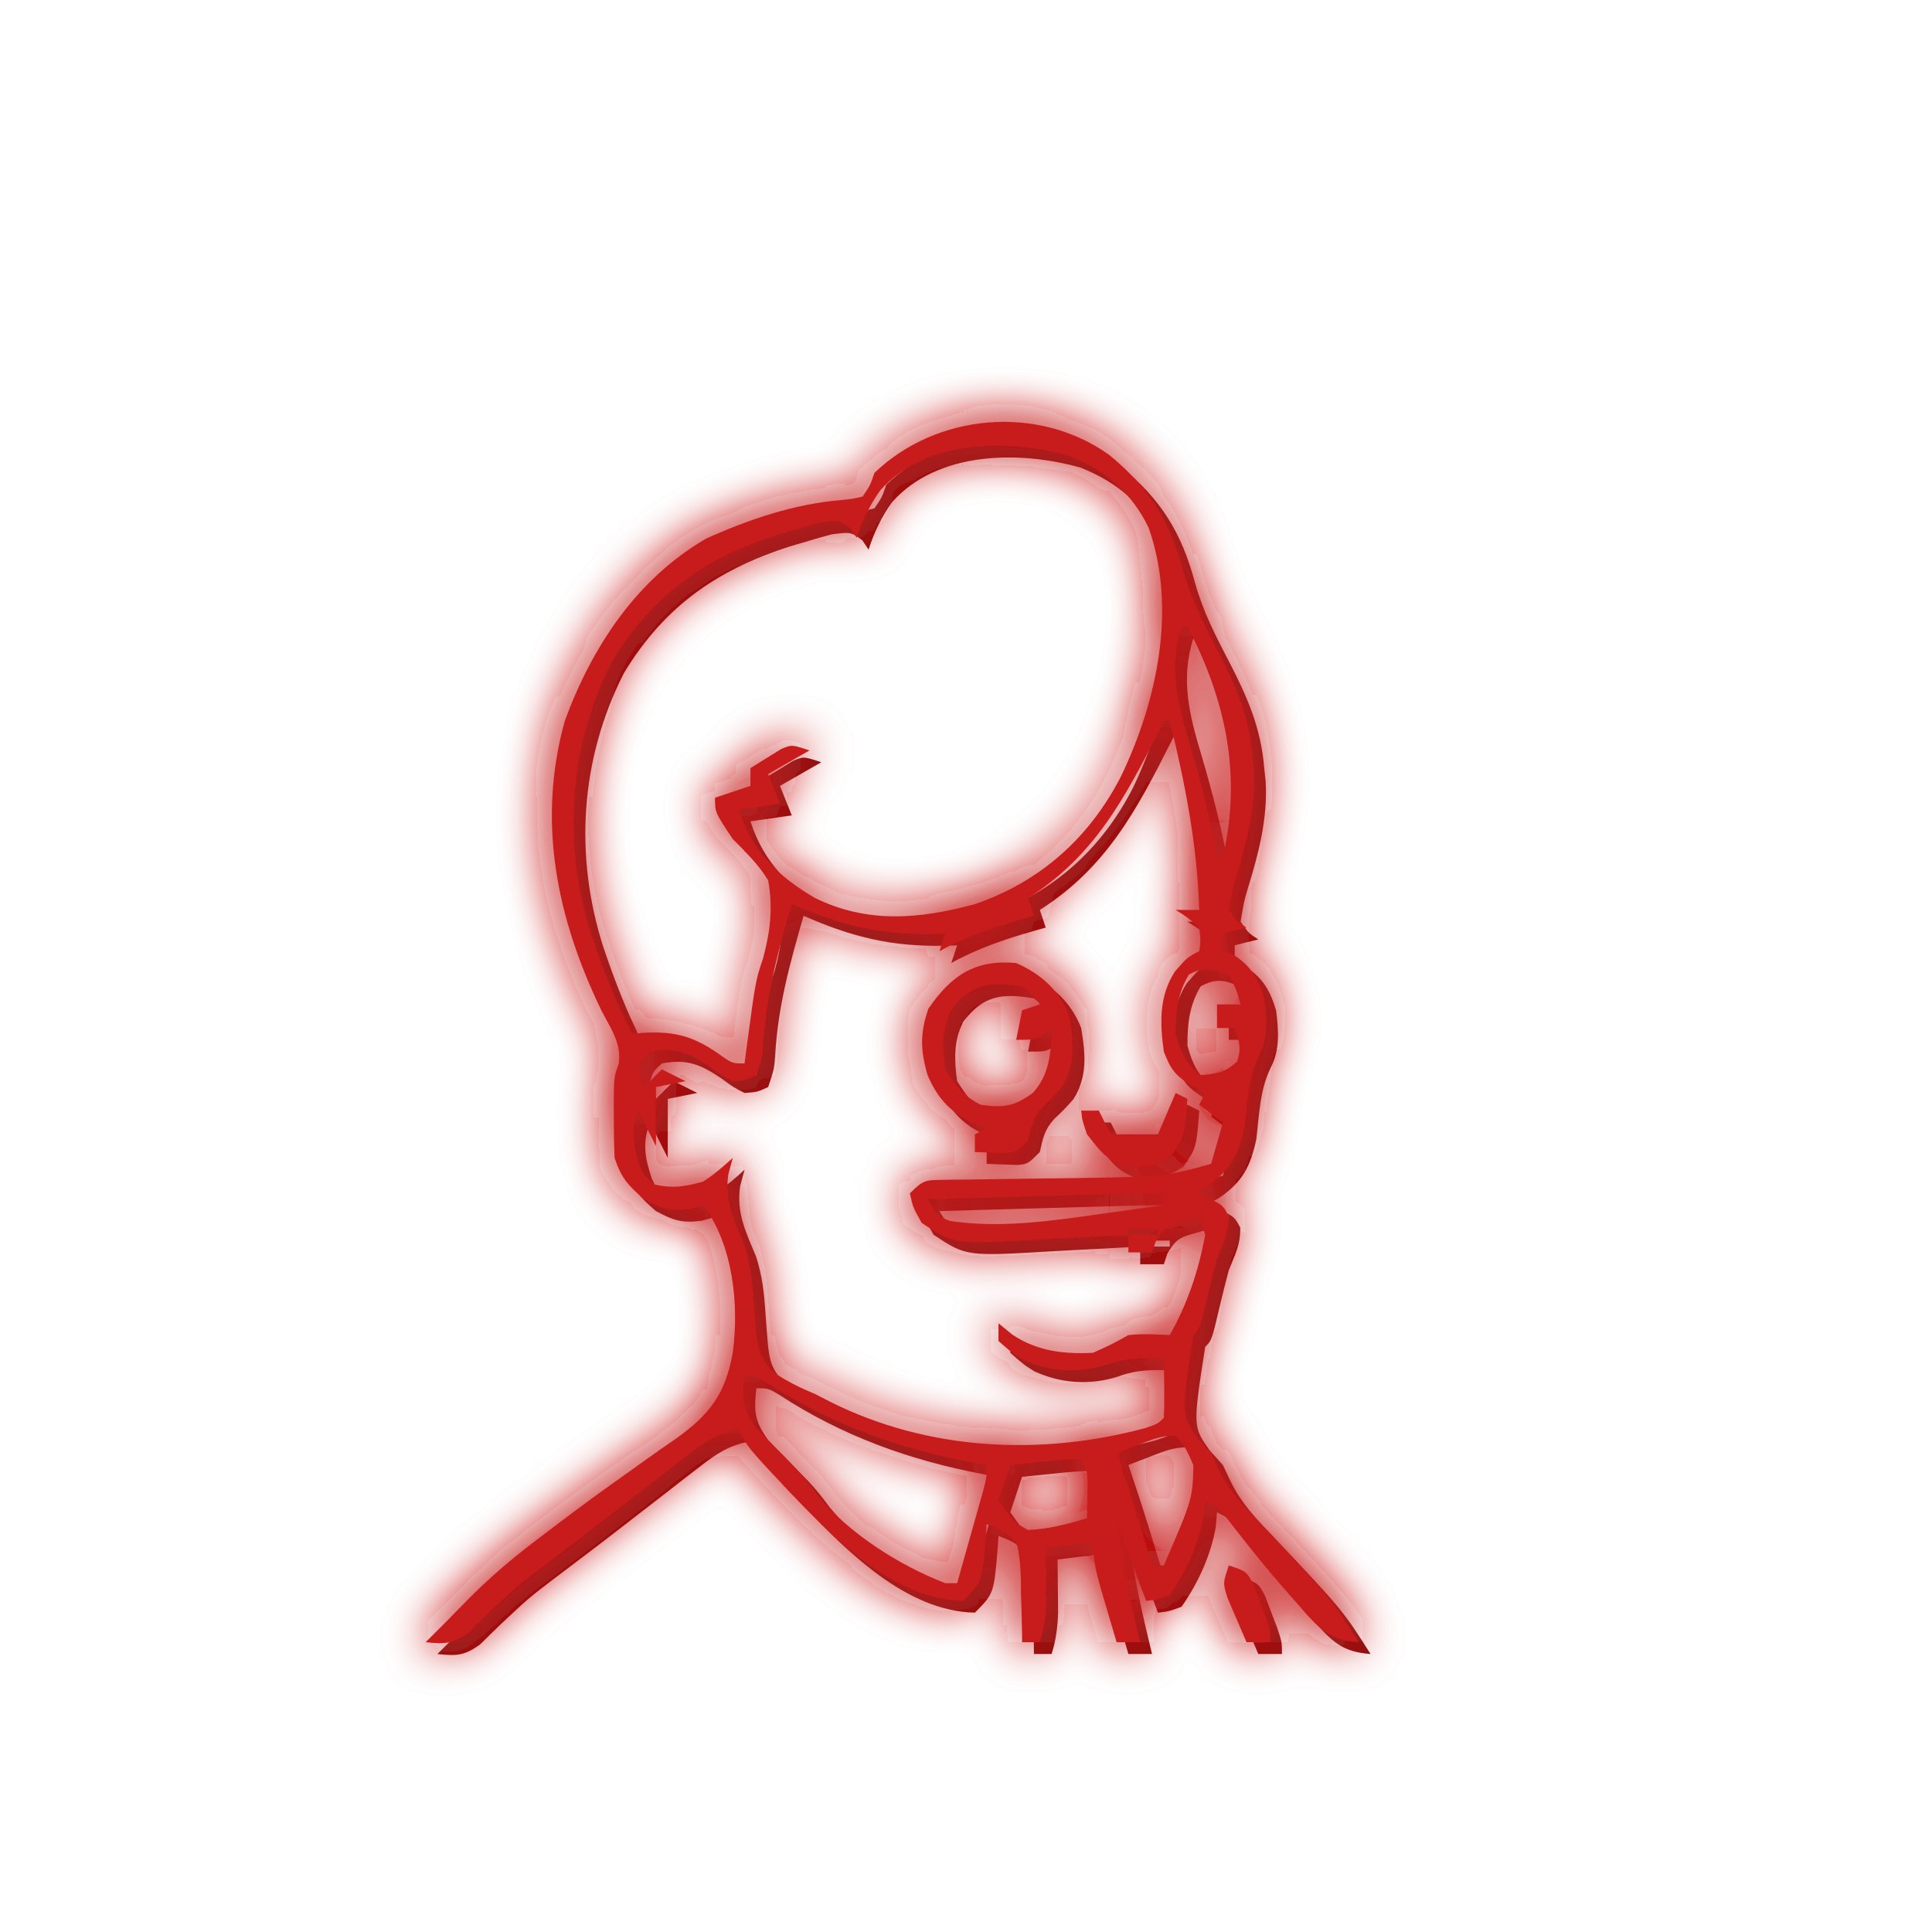
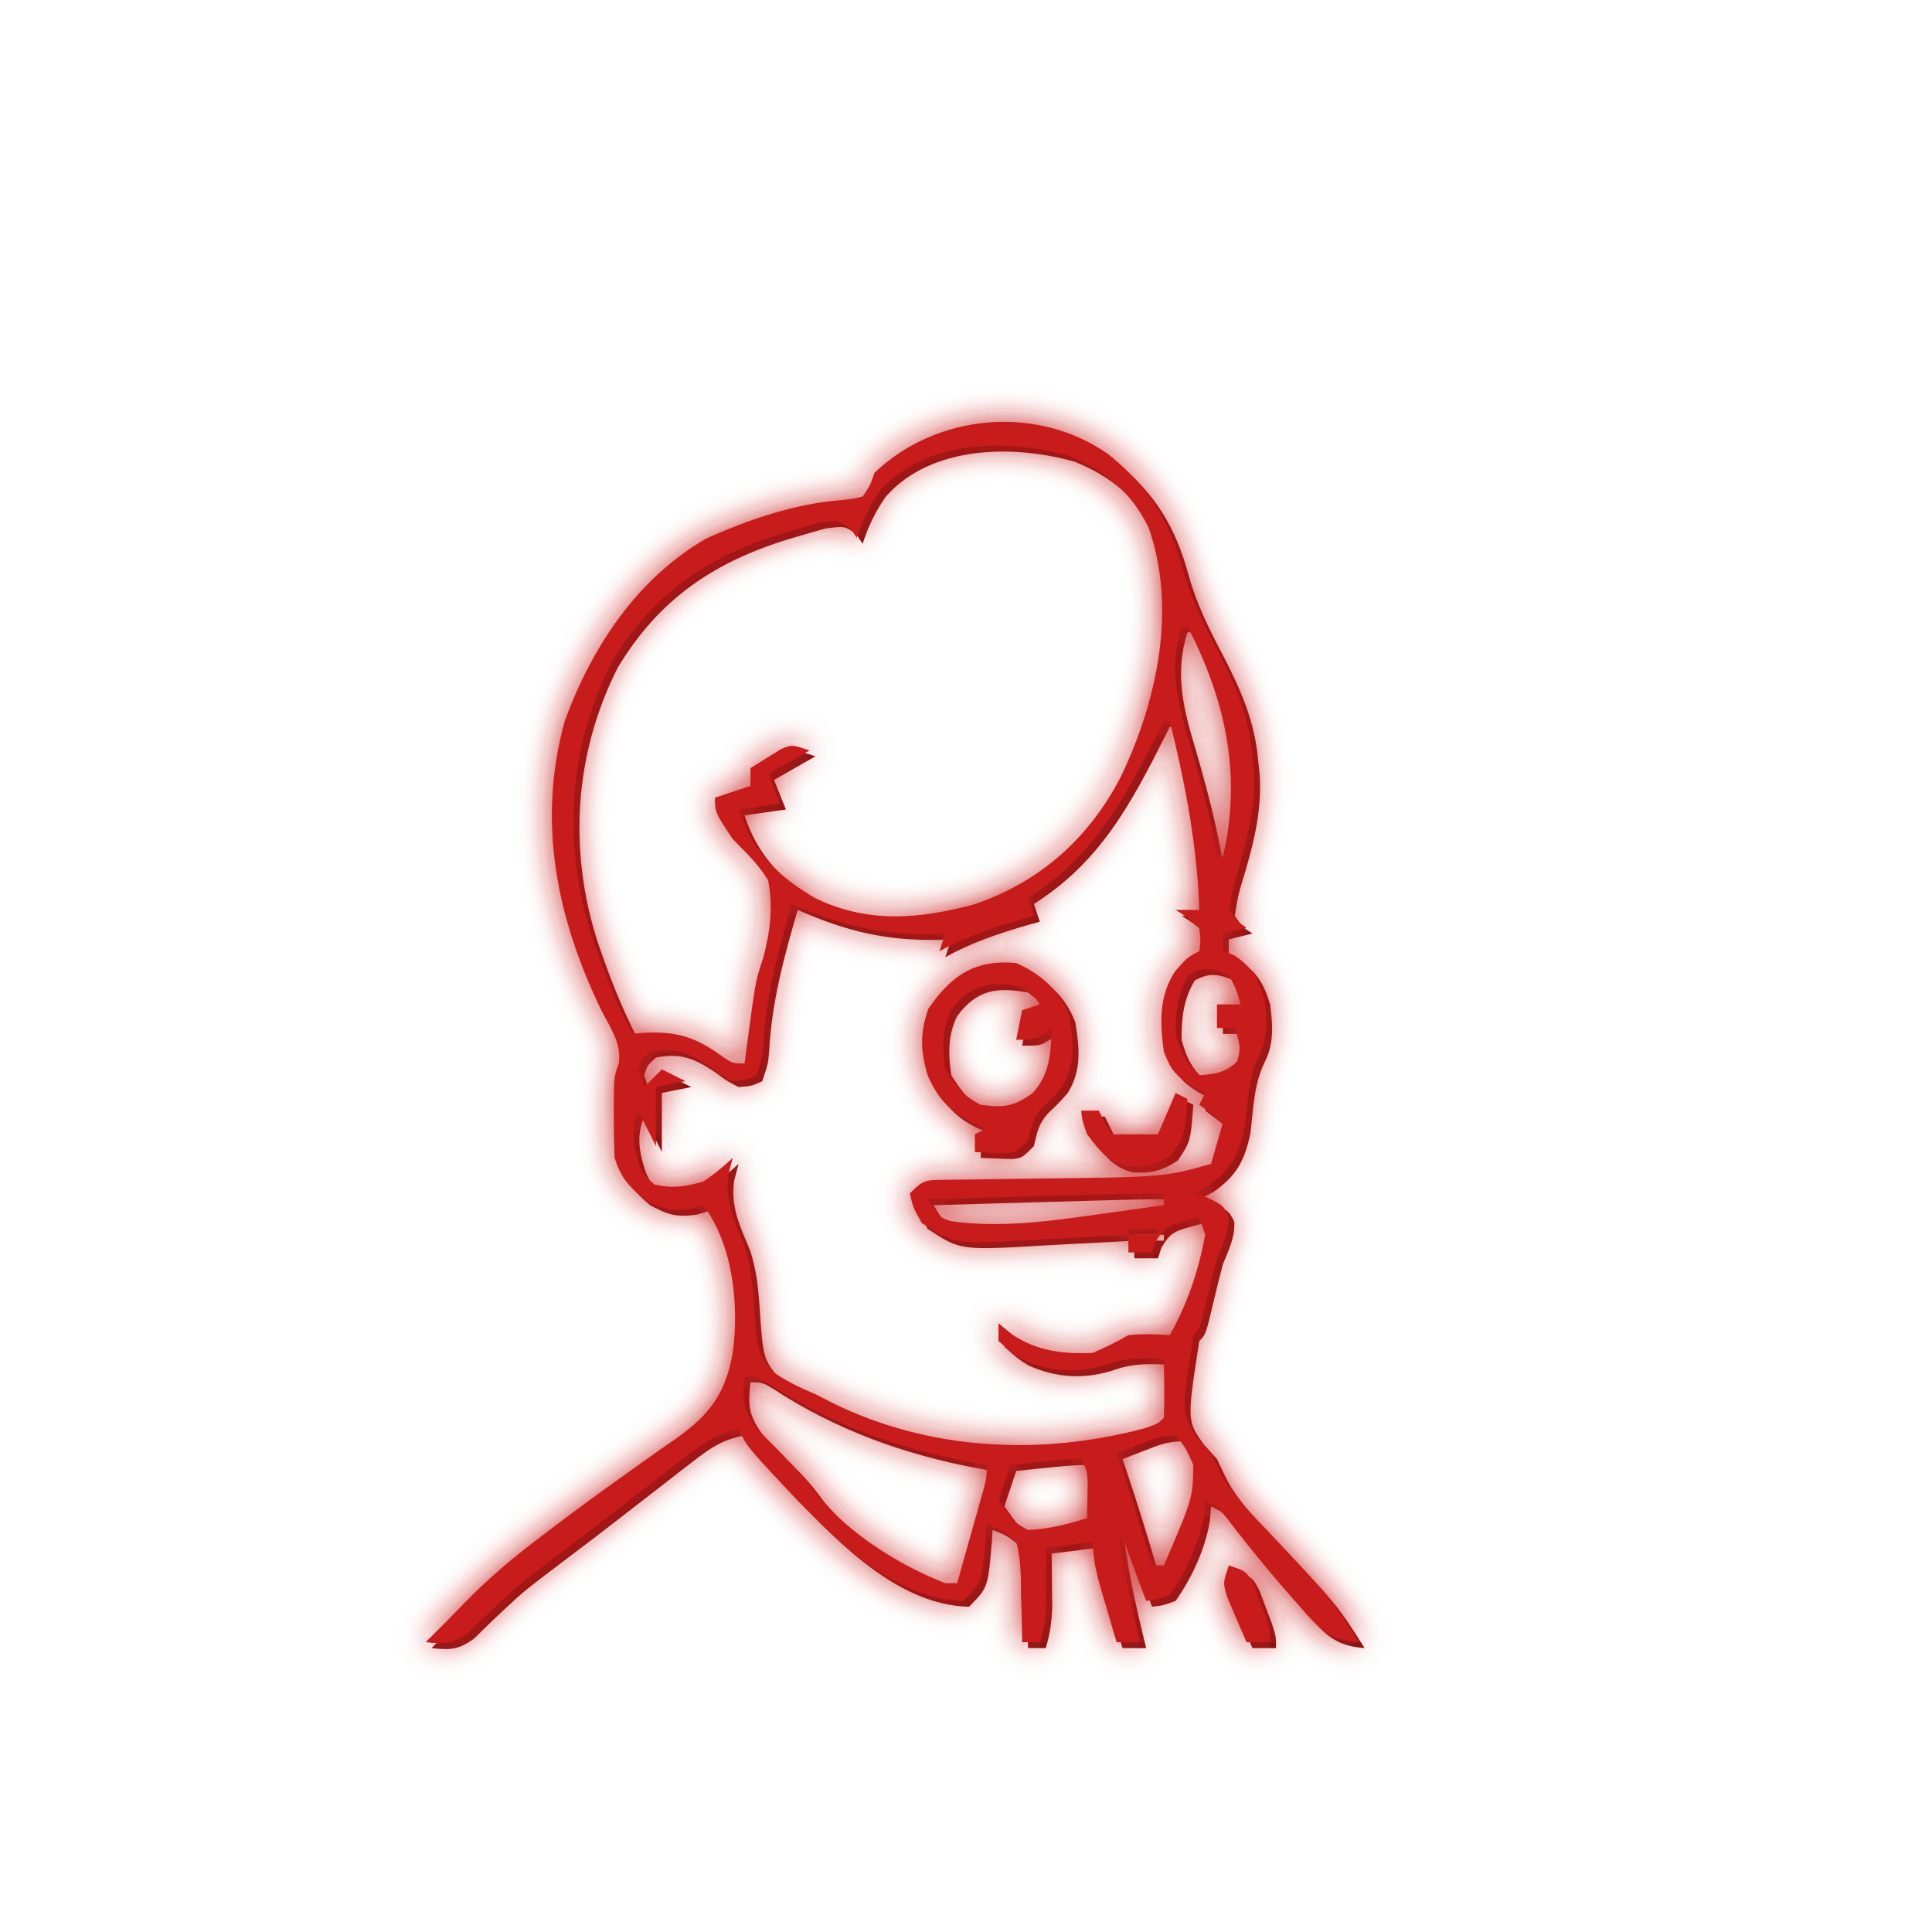
<svg xmlns="http://www.w3.org/2000/svg" version="1.1" width="229" height="229" viewBox="0 0 229 229">
  <defs>
    <filter id="glow">
-       <feGaussianBlur stdDeviation="4" result="blur" />
+       <feGaussianBlur stdDeviation="2.5" result="blur" />
      <feMerge>
-         <feMergeNode in="blur" />
        <feMergeNode in="blur" />
        <feMergeNode in="SourceGraphic" />
      </feMerge>
    </filter>
  </defs>
  <g transform="translate(34.35,34.35) scale(0.7)">
-     <g transform="translate(2,2)">
+     <g transform="translate(1,1)">
      <path d="M0 0 C6.854 5.597 10.259 11.171 12.547 19.578 C13.889 24.437 16.034 28.637 18.359 33.078 C21.426 39.008 23.762 44.335 24.297 51.078 C24.337 51.452 24.337 51.452 24.539 53.344 C24.901 59.768 23.334 65.543 21.457 71.633 C20.879 73.637 20.879 73.637 20.297 77.078 C21.684 79.051 21.684 79.051 23.297 80.078 C21.977 80.408 20.657 80.738 19.297 81.078 C19.297 82.068 19.297 83.058 19.297 84.078 C19.895 84.284 20.493 84.491 21.109 84.703 C24.08 86.571 25.312 88.799 26.297 92.078 C26.733 95.565 26.993 98.746 25.336 101.918 C23.534 105.665 23.445 109.794 22.957 113.887 C21.998 118.525 20.547 121.235 16.609 123.891 C16.228 124.087 16.228 124.087 14.297 125.078 C14.699 125.202 14.699 125.202 16.734 125.828 C19.297 127.078 19.297 127.078 20.234 128.891 C20.314 131.692 19.338 133.475 18.297 136.078 C17.746 138.154 17.226 140.238 16.734 142.328 C15.407 147.968 15.407 147.968 14.297 149.078 C12.206 162.571 12.206 162.571 15.047 166.578 C15.789 167.403 16.532 168.228 17.297 169.078 C17.733 170.002 18.168 170.927 18.617 171.879 C20.328 175.414 22.708 177.965 25.422 180.766 C37.642 193.722 37.642 193.722 42.297 201.078 C37.964 200.758 36.132 199.313 33.351 196.23 C32.9 195.705 32.449 195.181 31.984 194.641 C31.509 194.107 31.034 193.572 30.545 193.022 C26.817 188.791 23.288 184.415 19.855 179.941 C18.297 178.078 18.297 178.078 16.297 177.078 C16.235 177.862 16.173 178.646 16.109 179.453 C15.295 184.304 13.1 189.066 10.297 193.078 C8.129 193.871 8.129 193.871 6.297 194.078 C4.531 189.44 2.831 184.798 1.297 180.078 C1.999 187.243 3.605 194.096 5.297 201.078 C3.977 201.078 2.657 201.078 1.297 201.078 C0.625 198.809 -0.041 196.538 -0.703 194.266 C-0.894 193.623 -1.085 192.98 -1.281 192.318 C-2.109 189.465 -2.703 187.067 -2.703 184.078 C-5.343 184.408 -7.983 184.738 -10.703 185.078 C-10.692 185.898 -10.68 186.718 -10.668 187.562 C-10.659 188.64 -10.65 189.718 -10.641 190.828 C-10.629 191.895 -10.617 192.963 -10.605 194.062 C-10.688 196.612 -10.957 198.657 -11.703 201.078 C-12.693 201.078 -13.683 201.078 -14.703 201.078 C-14.707 200.579 -14.711 200.08 -14.716 199.565 C-14.749 197.297 -14.819 195.032 -14.891 192.766 C-14.896 191.98 -14.902 191.194 -14.908 190.385 C-14.993 188.172 -15.116 186.215 -15.703 184.078 C-18.254 182.035 -18.254 182.035 -20.703 181.078 C-20.741 181.681 -20.778 182.285 -20.816 182.906 C-21.469 190.844 -21.469 190.844 -24.703 194.078 C-36.375 193.819 -46.356 183.682 -53.996 175.733 C-61.226 168.032 -61.226 168.032 -62.703 165.078 C-66.265 165.694 -68.392 167.124 -71.23 169.324 C-72.099 169.992 -72.967 170.66 -73.862 171.347 C-74.788 172.07 -75.715 172.793 -76.641 173.516 C-77.592 174.251 -78.543 174.986 -79.495 175.721 C-81.377 177.174 -83.257 178.631 -85.135 180.09 C-87.288 181.757 -89.45 183.408 -91.625 185.047 C-100.002 191.374 -100.002 191.374 -103.535 194.684 C-103.987 195.106 -104.438 195.529 -104.904 195.965 C-106.111 197.116 -107.299 198.288 -108.484 199.461 C-111.117 201.38 -112.517 201.426 -115.703 201.078 C-114.551 199.926 -113.398 198.774 -112.243 197.625 C-111.205 196.582 -110.176 195.531 -109.155 194.471 C-105.046 190.247 -100.733 186.6 -96.016 183.078 C-95.298 182.531 -94.581 181.984 -93.841 181.421 C-89.698 178.275 -85.505 175.217 -81.254 172.219 C-80.351 171.57 -79.447 170.922 -78.516 170.254 C-76.763 168.998 -74.997 167.76 -73.216 166.543 C-67.534 162.445 -64.948 159.022 -63.703 152.078 C-62.592 143.996 -63.647 133.761 -68.703 127.078 C-69.425 127.284 -70.147 127.491 -70.891 127.703 C-74.263 128.153 -75.725 127.681 -78.703 126.078 C-81.419 123.739 -82.56 122.508 -83.703 119.078 C-83.799 116.753 -83.843 114.465 -83.828 112.141 C-83.83 111.83 -83.83 111.83 -83.84 110.26 C-83.83 105.438 -83.83 105.438 -82.996 103.066 C-82.504 99.727 -84.391 97.09 -85.891 94.203 C-93.472 78.596 -96.896 62.226 -92.141 45.078 C-87.554 32.568 -79.959 21.018 -68.199 14.203 C-61.031 10.972 -53.184 8.304 -45.328 7.688 C-43.322 7.475 -43.322 7.475 -41.703 7.078 C-40.434 5.211 -40.434 5.211 -39.703 3.078 C-29.212 -7.003 -12.041 -8.561 0 0 Z M-38.703 6.016 C-40.516 8.533 -41.745 11.118 -42.703 14.078 C-43.052 13.552 -43.402 13.026 -43.762 12.484 C-45.703 11.078 -45.703 11.078 -48.926 11.484 C-50.212 11.827 -51.492 12.193 -52.766 12.578 C-53.437 12.772 -54.108 12.965 -54.799 13.165 C-67.748 17.059 -77.105 23.338 -84.164 35.039 C-91.539 49.602 -92.553 65.873 -87.631 81.333 C-85.668 87.126 -83.557 92.661 -80.703 98.078 C-80.146 98.02 -79.589 97.962 -79.016 97.902 C-73.228 97.56 -70.017 98.577 -65.332 101.984 C-63.703 103.078 -63.703 103.078 -61.703 103.078 C-61.582 102.149 -61.461 101.219 -61.336 100.262 C-59.822 88.998 -59.822 88.998 -58.578 85.328 C-57.368 80.832 -56.835 76.687 -57.703 72.078 C-59.366 69.367 -61.462 67.313 -63.703 65.078 C-66.703 60.578 -66.703 60.578 -66.703 58.078 C-64.723 57.418 -62.743 56.758 -60.703 56.078 C-60.703 55.088 -60.703 54.098 -60.703 53.078 C-59.607 52.378 -58.501 51.694 -57.391 51.016 C-56.776 50.633 -56.161 50.25 -55.527 49.855 C-53.703 49.078 -53.703 49.078 -50.703 50.078 C-51.858 50.738 -51.858 50.738 -57.703 54.078 C-57.043 55.728 -56.383 57.378 -55.703 59.078 C-56.858 59.243 -56.858 59.243 -62.703 60.078 C-60.436 67.086 -56.073 71.388 -49.809 75.043 C-40.906 79.42 -32.071 78.644 -22.727 76.113 C-11.528 72.279 -3.215 64.778 2.109 54.328 C8.159 41.673 11.521 26.069 6.734 12.391 C3.791 6.34 -0.569 2.702 -6.766 0.203 C-17.162 -2.76 -31.034 -2.588 -38.703 6.016 Z M12.297 29.078 C10.072 36.03 11.629 42.154 13.672 48.891 C15.524 55.244 17.197 61.543 18.297 68.078 C18.627 68.078 18.957 68.078 19.297 68.078 C22.532 54.193 19.754 41.531 13.297 29.078 C12.967 29.078 12.637 29.078 12.297 29.078 Z M9.297 45.078 C9.179 45.315 9.179 45.315 8.582 46.512 C2.762 58.087 -2.474 67.979 -13.703 75.078 C-13.538 75.573 -13.538 75.573 -12.703 78.078 C-13.355 78.26 -14.008 78.442 -14.68 78.629 C-19.647 80.058 -24.177 81.577 -28.703 84.078 C-28.373 83.088 -28.043 82.098 -27.703 81.078 C-28.404 81.101 -29.106 81.125 -29.828 81.148 C-38.888 81.321 -45.502 79.679 -53.703 76.078 C-56.005 84.013 -58.087 91.608 -58.527 99.906 C-58.703 102.078 -58.703 102.078 -59.703 105.078 C-61.523 105.918 -61.523 105.918 -63.703 106.078 C-65.633 105.082 -65.633 105.082 -67.578 103.641 C-71.086 101.291 -73.387 100.256 -77.703 101.078 C-79.141 102.391 -79.141 102.391 -79.703 104.078 C-79.373 105.068 -79.043 106.058 -78.703 107.078 C-77.713 106.088 -76.723 105.098 -75.703 104.078 C-74.383 104.738 -73.063 105.398 -71.703 106.078 C-72.528 106.243 -72.528 106.243 -76.703 107.078 C-76.703 108.171 -76.703 109.264 -76.703 110.391 C-76.703 112.62 -76.703 114.849 -76.703 117.078 C-77.693 115.098 -78.683 113.118 -79.703 111.078 C-81.076 114.51 -80.528 117.121 -79.426 120.523 C-78.703 122.078 -78.703 122.078 -76.953 123.578 C-73.831 124.272 -71.781 123.957 -68.703 123.078 C-66.841 121.877 -65.351 120.58 -63.703 119.078 C-63.827 119.542 -63.827 119.542 -64.453 121.891 C-65.114 126.436 -63.44 129.685 -61.727 133.836 C-60.699 137.091 -60.388 139.88 -60.164 143.257 C-59.557 152.005 -59.557 152.005 -56.969 155.258 C-54.616 156.868 -52.333 157.979 -49.703 159.078 C-49.271 159.3 -49.271 159.3 -47.086 160.422 C-30.6 168.641 -11.592 169.578 6.129 164.832 C8.297 164.078 8.297 164.078 9.297 163.078 C9.369 161.392 9.381 159.703 9.359 158.016 C9.35 157.097 9.341 156.177 9.332 155.23 C9.32 154.52 9.309 153.81 9.297 153.078 C5.549 152.928 2.962 152.832 -0.578 154.141 C-5.377 155.58 -10.01 155.29 -14.613 153.219 C-16.266 152.203 -16.266 152.203 -18.703 150.078 C-18.703 149.088 -18.703 148.098 -18.703 147.078 C-17.919 147.718 -17.136 148.357 -16.328 149.016 C-12.129 151.802 -7.676 152.322 -2.703 152.078 C0.484 150.641 0.484 150.641 3.297 149.078 C5.696 148.824 7.876 148.933 10.297 149.078 C13.31 143.769 15.202 138.089 16.297 132.078 C15.967 131.088 15.637 130.098 15.297 129.078 C9.635 130.555 9.635 130.555 7.922 133.203 C7.716 133.822 7.509 134.441 7.297 135.078 C5.977 135.078 4.657 135.078 3.297 135.078 C3.297 134.088 3.297 133.098 3.297 132.078 C2.909 132.101 2.909 132.101 0.945 132.218 C-1.969 132.382 -4.884 132.531 -7.799 132.67 C-9.055 132.733 -10.309 132.802 -11.564 132.877 C-26.166 133.744 -26.166 133.744 -31.703 130.078 C-33.203 127.391 -33.203 127.391 -33.703 125.078 C-31.419 122.794 -31.11 122.825 -28.055 122.791 C-27.306 122.778 -26.558 122.764 -25.787 122.75 C-24.975 122.745 -24.164 122.74 -23.328 122.734 C-22.489 122.72 -21.65 122.705 -20.785 122.69 C-18.091 122.643 -15.397 122.609 -12.703 122.578 C9.38 122.318 9.38 122.318 17.297 120.078 C17.957 117.768 18.617 115.458 19.297 113.078 C17.977 112.088 16.657 111.098 15.297 110.078 C15.462 109.748 15.462 109.748 16.297 108.078 C15.905 107.872 15.905 107.872 13.922 106.828 C11.103 104.949 10.498 104.146 9.297 101.078 C8.616 96.28 8.467 91.683 11.172 87.516 C13.297 85.078 13.297 85.078 15.297 84.078 C15.547 82.266 15.547 82.266 15.297 80.078 C13.297 78.328 13.297 78.328 11.297 77.078 C12.617 77.078 13.937 77.078 15.297 77.078 C14.942 66.053 12.923 55.769 10.297 45.078 C9.967 45.078 9.637 45.078 9.297 45.078 Z M13.547 88.016 C11.617 91.2 11.282 94.386 11.297 98.078 C12.206 101.294 12.937 102.719 15.297 105.078 C17.999 104.875 19.681 104.666 21.672 102.766 C22.493 100.548 22.054 99.275 21.297 97.078 C20.307 97.078 19.317 97.078 18.297 97.078 C18.297 95.758 18.297 94.438 18.297 93.078 C19.617 93.078 20.937 93.078 22.297 93.078 C21.609 90.641 21.609 90.641 20.297 88.078 C17.562 86.956 16.193 86.598 13.547 88.016 Z M1.538 125.17 C0.818 125.19 0.097 125.21 -0.645 125.231 C-1.028 125.242 -1.028 125.242 -2.969 125.297 C-3.762 125.319 -4.556 125.341 -5.373 125.364 C-7.9 125.435 -10.426 125.507 -12.953 125.578 C-14.669 125.626 -16.385 125.675 -18.102 125.723 C-22.302 125.841 -26.503 125.959 -30.703 126.078 C-28.93 128.993 -28.93 128.993 -26.89 129.756 C-18.439 131.001 -9.9 129.772 -1.516 128.578 C-0.468 128.435 0.579 128.292 1.658 128.145 C4.205 127.796 6.751 127.44 9.297 127.078 C9.297 126.418 9.297 125.758 9.297 125.078 C6.708 125.07 4.125 125.097 1.538 125.17 Z M3.297 131.078 C3.297 131.408 3.297 131.738 3.297 132.078 C4.947 132.078 6.597 132.078 8.297 132.078 C8.297 131.748 8.297 131.418 8.297 131.078 C6.647 131.078 4.997 131.078 3.297 131.078 Z M-61.703 156.078 C-62.134 159.984 -62.034 161.621 -59.691 164.859 C-58.814 165.78 -57.921 166.686 -57.016 167.578 C-56.082 168.542 -55.15 169.507 -54.219 170.473 C-53.997 170.699 -53.997 170.699 -52.873 171.846 C-51.549 173.24 -50.403 174.717 -49.266 176.266 C-44.036 182.664 -35.349 188.165 -27.703 191.078 C-27.043 191.078 -26.383 191.078 -25.703 191.078 C-24.866 188.121 -24.034 185.162 -23.203 182.203 C-22.965 181.361 -22.726 180.52 -22.48 179.652 C-22.255 178.847 -22.029 178.041 -21.797 177.211 C-21.587 176.467 -21.378 175.724 -21.162 174.958 C-20.703 173.078 -20.703 173.078 -20.703 171.078 C-21.54 170.931 -22.376 170.784 -23.238 170.633 C-35.723 168.288 -47.18 164.148 -57.848 157.18 C-59.703 156.078 -59.703 156.078 -61.703 156.078 Z M5.172 167.578 C4.81 167.717 4.81 167.717 2.977 168.422 C2.422 168.638 1.868 168.855 1.297 169.078 C1.479 169.612 1.66 170.145 1.848 170.695 C3.79 176.454 5.581 182.248 7.297 188.078 C7.957 188.078 8.617 188.078 9.297 188.078 C14.185 176.778 14.185 176.778 14.297 171.078 C12.984 168.141 12.984 168.141 11.297 166.078 C8.931 166.078 7.374 166.726 5.172 167.578 Z M-11.828 170.578 C-12.738 170.671 -13.648 170.764 -14.586 170.859 C-14.935 170.895 -14.935 170.895 -16.703 171.078 C-17.363 173.058 -18.023 175.038 -18.703 177.078 C-16.061 180.778 -16.061 180.778 -13.703 182.078 C-10.218 181.924 -7.031 181.093 -3.703 180.078 C-3.676 178.787 -3.657 177.495 -3.641 176.203 C-3.629 175.484 -3.617 174.765 -3.605 174.023 C-3.703 172.078 -3.703 172.078 -4.703 170.078 C-7.105 170.078 -9.438 170.333 -11.828 170.578 Z M-0.703 174.078 C0.297 176.078 0.297 176.078 0.297 176.078 Z " fill="#8b1414" transform="translate(138.7031,27.92188)" />
      <path d="M0 0 C4.273 1.894 7.283 4.613 9 9 C9.727 13.32 10.11 17.256 7.688 21.062 C6.062 22.875 6.062 22.875 4.41 24.43 C2.761 26.266 2.533 27.627 2 30 C0 32 0 32 -1.727 32.195 C-3.484 32.13 -5.242 32.065 -7 32 C-7 31.01 -7 30.02 -7 29 C-6.34 28.67 -5.68 28.34 -5 28 C-5.907 27.629 -6.815 27.258 -7.75 26.875 C-11.402 25.019 -13.367 22.746 -15 19 C-16.219 14.819 -16.309 11.892 -14.875 7.75 C-10.991 2.053 -6.882 -0.662 0 0 Z M-11 8 C-12.608 11.215 -12.506 14.477 -12 18 C-10.206 20.81 -8.981 22.509 -6 24 C-2.046 24.527 -0.481 24.342 2.812 22 C5.708 18.78 5.886 15.186 6 11 C5.567 11.33 5.134 11.66 4.688 12 C3 13 3 13 0 13 C0.33 11.35 0.66 9.7 1 8 C1.99 7.67 2.98 7.34 4 7 C3 5.5 3 5.5 1 4 C-4.277 3.025 -7.685 3.491 -11 8 Z M4 8 C5 10 5 10 5 10 Z " fill="#8b1414" transform="translate(123,114)" />
      <path d="M0 0 C0.66 0.33 1.32 0.66 2 1 C1.522 7.217 1.522 7.217 -0.625 10.438 C-3.221 12.146 -5.135 12.638 -8.254 12.457 C-11.568 11.589 -12.928 9.681 -15 7 C-15.812 4.688 -15.812 4.688 -16 3 C-15.01 3 -14.02 3 -13 3 C-12.34 4.32 -11.68 5.64 -11 7 C-8.36 7 -5.72 7 -3 7 C-2.01 4.69 -1.02 2.38 0 0 Z " fill="#8b1414" transform="translate(150,136)" />
      <path d="M0 0 C3 1 3 1 4.168 3.215 C4.504 4.113 4.841 5.012 5.188 5.938 C5.36 6.385 5.36 6.385 6.23 8.652 C7 11 7 11 7 13 C5.68 13 4.36 13 3 13 C2.301 11.401 1.616 9.795 0.938 8.188 C0.555 7.294 0.172 6.401 -0.223 5.48 C-1 3 -1 3 0 0 Z " fill="#8b1414" transform="translate(159,216)" />
    </g>
    <g filter="url(#glow)">
      <path d="M0 0 C6.854 5.597 10.259 11.171 12.547 19.578 C13.889 24.437 16.034 28.637 18.359 33.078 C21.426 39.008 23.762 44.335 24.297 51.078 C24.337 51.452 24.337 51.452 24.539 53.344 C24.901 59.768 23.334 65.543 21.457 71.633 C20.879 73.637 20.879 73.637 20.297 77.078 C21.684 79.051 21.684 79.051 23.297 80.078 C21.977 80.408 20.657 80.738 19.297 81.078 C19.297 82.068 19.297 83.058 19.297 84.078 C19.895 84.284 20.493 84.491 21.109 84.703 C24.08 86.571 25.312 88.799 26.297 92.078 C26.733 95.565 26.993 98.746 25.336 101.918 C23.534 105.665 23.445 109.794 22.957 113.887 C21.998 118.525 20.547 121.235 16.609 123.891 C16.228 124.087 16.228 124.087 14.297 125.078 C14.699 125.202 14.699 125.202 16.734 125.828 C19.297 127.078 19.297 127.078 20.234 128.891 C20.314 131.692 19.338 133.475 18.297 136.078 C17.746 138.154 17.226 140.238 16.734 142.328 C15.407 147.968 15.407 147.968 14.297 149.078 C12.206 162.571 12.206 162.571 15.047 166.578 C15.789 167.403 16.532 168.228 17.297 169.078 C17.733 170.002 18.168 170.927 18.617 171.879 C20.328 175.414 22.708 177.965 25.422 180.766 C37.642 193.722 37.642 193.722 42.297 201.078 C37.964 200.758 36.132 199.313 33.351 196.23 C32.9 195.705 32.449 195.181 31.984 194.641 C31.509 194.107 31.034 193.572 30.545 193.022 C26.817 188.791 23.288 184.415 19.855 179.941 C18.297 178.078 18.297 178.078 16.297 177.078 C16.235 177.862 16.173 178.646 16.109 179.453 C15.295 184.304 13.1 189.066 10.297 193.078 C8.129 193.871 8.129 193.871 6.297 194.078 C4.531 189.44 2.831 184.798 1.297 180.078 C1.999 187.243 3.605 194.096 5.297 201.078 C3.977 201.078 2.657 201.078 1.297 201.078 C0.625 198.809 -0.041 196.538 -0.703 194.266 C-0.894 193.623 -1.085 192.98 -1.281 192.318 C-2.109 189.465 -2.703 187.067 -2.703 184.078 C-5.343 184.408 -7.983 184.738 -10.703 185.078 C-10.692 185.898 -10.68 186.718 -10.668 187.562 C-10.659 188.64 -10.65 189.718 -10.641 190.828 C-10.629 191.895 -10.617 192.963 -10.605 194.062 C-10.688 196.612 -10.957 198.657 -11.703 201.078 C-12.693 201.078 -13.683 201.078 -14.703 201.078 C-14.707 200.579 -14.711 200.08 -14.716 199.565 C-14.749 197.297 -14.819 195.032 -14.891 192.766 C-14.896 191.98 -14.902 191.194 -14.908 190.385 C-14.993 188.172 -15.116 186.215 -15.703 184.078 C-18.254 182.035 -18.254 182.035 -20.703 181.078 C-20.741 181.681 -20.778 182.285 -20.816 182.906 C-21.469 190.844 -21.469 190.844 -24.703 194.078 C-36.375 193.819 -46.356 183.682 -53.996 175.733 C-61.226 168.032 -61.226 168.032 -62.703 165.078 C-66.265 165.694 -68.392 167.124 -71.23 169.324 C-72.099 169.992 -72.967 170.66 -73.862 171.347 C-74.788 172.07 -75.715 172.793 -76.641 173.516 C-77.592 174.251 -78.543 174.986 -79.495 175.721 C-81.377 177.174 -83.257 178.631 -85.135 180.09 C-87.288 181.757 -89.45 183.408 -91.625 185.047 C-100.002 191.374 -100.002 191.374 -103.535 194.684 C-103.987 195.106 -104.438 195.529 -104.904 195.965 C-106.111 197.116 -107.299 198.288 -108.484 199.461 C-111.117 201.38 -112.517 201.426 -115.703 201.078 C-114.551 199.926 -113.398 198.774 -112.243 197.625 C-111.205 196.582 -110.176 195.531 -109.155 194.471 C-105.046 190.247 -100.733 186.6 -96.016 183.078 C-95.298 182.531 -94.581 181.984 -93.841 181.421 C-89.698 178.275 -85.505 175.217 -81.254 172.219 C-80.351 171.57 -79.447 170.922 -78.516 170.254 C-76.763 168.998 -74.997 167.76 -73.216 166.543 C-67.534 162.445 -64.948 159.022 -63.703 152.078 C-62.592 143.996 -63.647 133.761 -68.703 127.078 C-69.425 127.284 -70.147 127.491 -70.891 127.703 C-74.263 128.153 -75.725 127.681 -78.703 126.078 C-81.419 123.739 -82.56 122.508 -83.703 119.078 C-83.799 116.753 -83.843 114.465 -83.828 112.141 C-83.83 111.83 -83.83 111.83 -83.84 110.26 C-83.83 105.438 -83.83 105.438 -82.996 103.066 C-82.504 99.727 -84.391 97.09 -85.891 94.203 C-93.472 78.596 -96.896 62.226 -92.141 45.078 C-87.554 32.568 -79.959 21.018 -68.199 14.203 C-61.031 10.972 -53.184 8.304 -45.328 7.688 C-43.322 7.475 -43.322 7.475 -41.703 7.078 C-40.434 5.211 -40.434 5.211 -39.703 3.078 C-29.212 -7.003 -12.041 -8.561 0 0 Z M-38.703 6.016 C-40.516 8.533 -41.745 11.118 -42.703 14.078 C-43.052 13.552 -43.402 13.026 -43.762 12.484 C-45.703 11.078 -45.703 11.078 -48.926 11.484 C-50.212 11.827 -51.492 12.193 -52.766 12.578 C-53.437 12.772 -54.108 12.965 -54.799 13.165 C-67.748 17.059 -77.105 23.338 -84.164 35.039 C-91.539 49.602 -92.553 65.873 -87.631 81.333 C-85.668 87.126 -83.557 92.661 -80.703 98.078 C-80.146 98.02 -79.589 97.962 -79.016 97.902 C-73.228 97.56 -70.017 98.577 -65.332 101.984 C-63.703 103.078 -63.703 103.078 -61.703 103.078 C-61.582 102.149 -61.461 101.219 -61.336 100.262 C-59.822 88.998 -59.822 88.998 -58.578 85.328 C-57.368 80.832 -56.835 76.687 -57.703 72.078 C-59.366 69.367 -61.462 67.313 -63.703 65.078 C-66.703 60.578 -66.703 60.578 -66.703 58.078 C-64.723 57.418 -62.743 56.758 -60.703 56.078 C-60.703 55.088 -60.703 54.098 -60.703 53.078 C-59.607 52.378 -58.501 51.694 -57.391 51.016 C-56.776 50.633 -56.161 50.25 -55.527 49.855 C-53.703 49.078 -53.703 49.078 -50.703 50.078 C-51.858 50.738 -51.858 50.738 -57.703 54.078 C-57.043 55.728 -56.383 57.378 -55.703 59.078 C-56.858 59.243 -56.858 59.243 -62.703 60.078 C-60.436 67.086 -56.073 71.388 -49.809 75.043 C-40.906 79.42 -32.071 78.644 -22.727 76.113 C-11.528 72.279 -3.215 64.778 2.109 54.328 C8.159 41.673 11.521 26.069 6.734 12.391 C3.791 6.34 -0.569 2.702 -6.766 0.203 C-17.162 -2.76 -31.034 -2.588 -38.703 6.016 Z M12.297 29.078 C10.072 36.03 11.629 42.154 13.672 48.891 C15.524 55.244 17.197 61.543 18.297 68.078 C18.627 68.078 18.957 68.078 19.297 68.078 C22.532 54.193 19.754 41.531 13.297 29.078 C12.967 29.078 12.637 29.078 12.297 29.078 Z M9.297 45.078 C9.179 45.315 9.179 45.315 8.582 46.512 C2.762 58.087 -2.474 67.979 -13.703 75.078 C-13.538 75.573 -13.538 75.573 -12.703 78.078 C-13.355 78.26 -14.008 78.442 -14.68 78.629 C-19.647 80.058 -24.177 81.577 -28.703 84.078 C-28.373 83.088 -28.043 82.098 -27.703 81.078 C-28.404 81.101 -29.106 81.125 -29.828 81.148 C-38.888 81.321 -45.502 79.679 -53.703 76.078 C-56.005 84.013 -58.087 91.608 -58.527 99.906 C-58.703 102.078 -58.703 102.078 -59.703 105.078 C-61.523 105.918 -61.523 105.918 -63.703 106.078 C-65.633 105.082 -65.633 105.082 -67.578 103.641 C-71.086 101.291 -73.387 100.256 -77.703 101.078 C-79.141 102.391 -79.141 102.391 -79.703 104.078 C-79.373 105.068 -79.043 106.058 -78.703 107.078 C-77.713 106.088 -76.723 105.098 -75.703 104.078 C-74.383 104.738 -73.063 105.398 -71.703 106.078 C-72.528 106.243 -72.528 106.243 -76.703 107.078 C-76.703 108.171 -76.703 109.264 -76.703 110.391 C-76.703 112.62 -76.703 114.849 -76.703 117.078 C-77.693 115.098 -78.683 113.118 -79.703 111.078 C-81.076 114.51 -80.528 117.121 -79.426 120.523 C-78.703 122.078 -78.703 122.078 -76.953 123.578 C-73.831 124.272 -71.781 123.957 -68.703 123.078 C-66.841 121.877 -65.351 120.58 -63.703 119.078 C-63.827 119.542 -63.827 119.542 -64.453 121.891 C-65.114 126.436 -63.44 129.685 -61.727 133.836 C-60.699 137.091 -60.388 139.88 -60.164 143.257 C-59.557 152.005 -59.557 152.005 -56.969 155.258 C-54.616 156.868 -52.333 157.979 -49.703 159.078 C-49.271 159.3 -49.271 159.3 -47.086 160.422 C-30.6 168.641 -11.592 169.578 6.129 164.832 C8.297 164.078 8.297 164.078 9.297 163.078 C9.369 161.392 9.381 159.703 9.359 158.016 C9.35 157.097 9.341 156.177 9.332 155.23 C9.32 154.52 9.309 153.81 9.297 153.078 C5.549 152.928 2.962 152.832 -0.578 154.141 C-5.377 155.58 -10.01 155.29 -14.613 153.219 C-16.266 152.203 -16.266 152.203 -18.703 150.078 C-18.703 149.088 -18.703 148.098 -18.703 147.078 C-17.919 147.718 -17.136 148.357 -16.328 149.016 C-12.129 151.802 -7.676 152.322 -2.703 152.078 C0.484 150.641 0.484 150.641 3.297 149.078 C5.696 148.824 7.876 148.933 10.297 149.078 C13.31 143.769 15.202 138.089 16.297 132.078 C15.967 131.088 15.637 130.098 15.297 129.078 C9.635 130.555 9.635 130.555 7.922 133.203 C7.716 133.822 7.509 134.441 7.297 135.078 C5.977 135.078 4.657 135.078 3.297 135.078 C3.297 134.088 3.297 133.098 3.297 132.078 C2.909 132.101 2.909 132.101 0.945 132.218 C-1.969 132.382 -4.884 132.531 -7.799 132.67 C-9.055 132.733 -10.309 132.802 -11.564 132.877 C-26.166 133.744 -26.166 133.744 -31.703 130.078 C-33.203 127.391 -33.203 127.391 -33.703 125.078 C-31.419 122.794 -31.11 122.825 -28.055 122.791 C-27.306 122.778 -26.558 122.764 -25.787 122.75 C-24.975 122.745 -24.164 122.74 -23.328 122.734 C-22.489 122.72 -21.65 122.705 -20.785 122.69 C-18.091 122.643 -15.397 122.609 -12.703 122.578 C9.38 122.318 9.38 122.318 17.297 120.078 C17.957 117.768 18.617 115.458 19.297 113.078 C17.977 112.088 16.657 111.098 15.297 110.078 C15.462 109.748 15.462 109.748 16.297 108.078 C15.905 107.872 15.905 107.872 13.922 106.828 C11.103 104.949 10.498 104.146 9.297 101.078 C8.616 96.28 8.467 91.683 11.172 87.516 C13.297 85.078 13.297 85.078 15.297 84.078 C15.547 82.266 15.547 82.266 15.297 80.078 C13.297 78.328 13.297 78.328 11.297 77.078 C12.617 77.078 13.937 77.078 15.297 77.078 C14.942 66.053 12.923 55.769 10.297 45.078 C9.967 45.078 9.637 45.078 9.297 45.078 Z M13.547 88.016 C11.617 91.2 11.282 94.386 11.297 98.078 C12.206 101.294 12.937 102.719 15.297 105.078 C17.999 104.875 19.681 104.666 21.672 102.766 C22.493 100.548 22.054 99.275 21.297 97.078 C20.307 97.078 19.317 97.078 18.297 97.078 C18.297 95.758 18.297 94.438 18.297 93.078 C19.617 93.078 20.937 93.078 22.297 93.078 C21.609 90.641 21.609 90.641 20.297 88.078 C17.562 86.956 16.193 86.598 13.547 88.016 Z M1.538 125.17 C0.818 125.19 0.097 125.21 -0.645 125.231 C-1.028 125.242 -1.028 125.242 -2.969 125.297 C-3.762 125.319 -4.556 125.341 -5.373 125.364 C-7.9 125.435 -10.426 125.507 -12.953 125.578 C-14.669 125.626 -16.385 125.675 -18.102 125.723 C-22.302 125.841 -26.503 125.959 -30.703 126.078 C-28.93 128.993 -28.93 128.993 -26.89 129.756 C-18.439 131.001 -9.9 129.772 -1.516 128.578 C-0.468 128.435 0.579 128.292 1.658 128.145 C4.205 127.796 6.751 127.44 9.297 127.078 C9.297 126.418 9.297 125.758 9.297 125.078 C6.708 125.07 4.125 125.097 1.538 125.17 Z M3.297 131.078 C3.297 131.408 3.297 131.738 3.297 132.078 C4.947 132.078 6.597 132.078 8.297 132.078 C8.297 131.748 8.297 131.418 8.297 131.078 C6.647 131.078 4.997 131.078 3.297 131.078 Z M-61.703 156.078 C-62.134 159.984 -62.034 161.621 -59.691 164.859 C-58.814 165.78 -57.921 166.686 -57.016 167.578 C-56.082 168.542 -55.15 169.507 -54.219 170.473 C-53.997 170.699 -53.997 170.699 -52.873 171.846 C-51.549 173.24 -50.403 174.717 -49.266 176.266 C-44.036 182.664 -35.349 188.165 -27.703 191.078 C-27.043 191.078 -26.383 191.078 -25.703 191.078 C-24.866 188.121 -24.034 185.162 -23.203 182.203 C-22.965 181.361 -22.726 180.52 -22.48 179.652 C-22.255 178.847 -22.029 178.041 -21.797 177.211 C-21.587 176.467 -21.378 175.724 -21.162 174.958 C-20.703 173.078 -20.703 173.078 -20.703 171.078 C-21.54 170.931 -22.376 170.784 -23.238 170.633 C-35.723 168.288 -47.18 164.148 -57.848 157.18 C-59.703 156.078 -59.703 156.078 -61.703 156.078 Z M5.172 167.578 C4.81 167.717 4.81 167.717 2.977 168.422 C2.422 168.638 1.868 168.855 1.297 169.078 C1.479 169.612 1.66 170.145 1.848 170.695 C3.79 176.454 5.581 182.248 7.297 188.078 C7.957 188.078 8.617 188.078 9.297 188.078 C14.185 176.778 14.185 176.778 14.297 171.078 C12.984 168.141 12.984 168.141 11.297 166.078 C8.931 166.078 7.374 166.726 5.172 167.578 Z M-11.828 170.578 C-12.738 170.671 -13.648 170.764 -14.586 170.859 C-14.935 170.895 -14.935 170.895 -16.703 171.078 C-17.363 173.058 -18.023 175.038 -18.703 177.078 C-16.061 180.778 -16.061 180.778 -13.703 182.078 C-10.218 181.924 -7.031 181.093 -3.703 180.078 C-3.676 178.787 -3.657 177.495 -3.641 176.203 C-3.629 175.484 -3.617 174.765 -3.605 174.023 C-3.703 172.078 -3.703 172.078 -4.703 170.078 C-7.105 170.078 -9.438 170.333 -11.828 170.578 Z M-0.703 174.078 C0.297 176.078 0.297 176.078 0.297 176.078 Z " fill="#c81e1e" transform="translate(138.7031,27.92188)" />
      <path d="M0 0 C4.273 1.894 7.283 4.613 9 9 C9.727 13.32 10.11 17.256 7.688 21.062 C6.062 22.875 6.062 22.875 4.41 24.43 C2.761 26.266 2.533 27.627 2 30 C0 32 0 32 -1.727 32.195 C-3.484 32.13 -5.242 32.065 -7 32 C-7 31.01 -7 30.02 -7 29 C-6.34 28.67 -5.68 28.34 -5 28 C-5.907 27.629 -6.815 27.258 -7.75 26.875 C-11.402 25.019 -13.367 22.746 -15 19 C-16.219 14.819 -16.309 11.892 -14.875 7.75 C-10.991 2.053 -6.882 -0.662 0 0 Z M-11 8 C-12.608 11.215 -12.506 14.477 -12 18 C-10.206 20.81 -8.981 22.509 -6 24 C-2.046 24.527 -0.481 24.342 2.812 22 C5.708 18.78 5.886 15.186 6 11 C5.567 11.33 5.134 11.66 4.688 12 C3 13 3 13 0 13 C0.33 11.35 0.66 9.7 1 8 C1.99 7.67 2.98 7.34 4 7 C3 5.5 3 5.5 1 4 C-4.277 3.025 -7.685 3.491 -11 8 Z M4 8 C5 10 5 10 5 10 Z " fill="#c81e1e" transform="translate(123,114)" />
      <path d="M0 0 C0.66 0.33 1.32 0.66 2 1 C1.522 7.217 1.522 7.217 -0.625 10.438 C-3.221 12.146 -5.135 12.638 -8.254 12.457 C-11.568 11.589 -12.928 9.681 -15 7 C-15.812 4.688 -15.812 4.688 -16 3 C-15.01 3 -14.02 3 -13 3 C-12.34 4.32 -11.68 5.64 -11 7 C-8.36 7 -5.72 7 -3 7 C-2.01 4.69 -1.02 2.38 0 0 Z " fill="#c81e1e" transform="translate(150,136)" />
      <path d="M0 0 C3 1 3 1 4.168 3.215 C4.504 4.113 4.841 5.012 5.188 5.938 C5.36 6.385 5.36 6.385 6.23 8.652 C7 11 7 11 7 13 C5.68 13 4.36 13 3 13 C2.301 11.401 1.616 9.795 0.938 8.188 C0.555 7.294 0.172 6.401 -0.223 5.48 C-1 3 -1 3 0 0 Z " fill="#c81e1e" transform="translate(159,216)" />
    </g>
  </g>
</svg>
